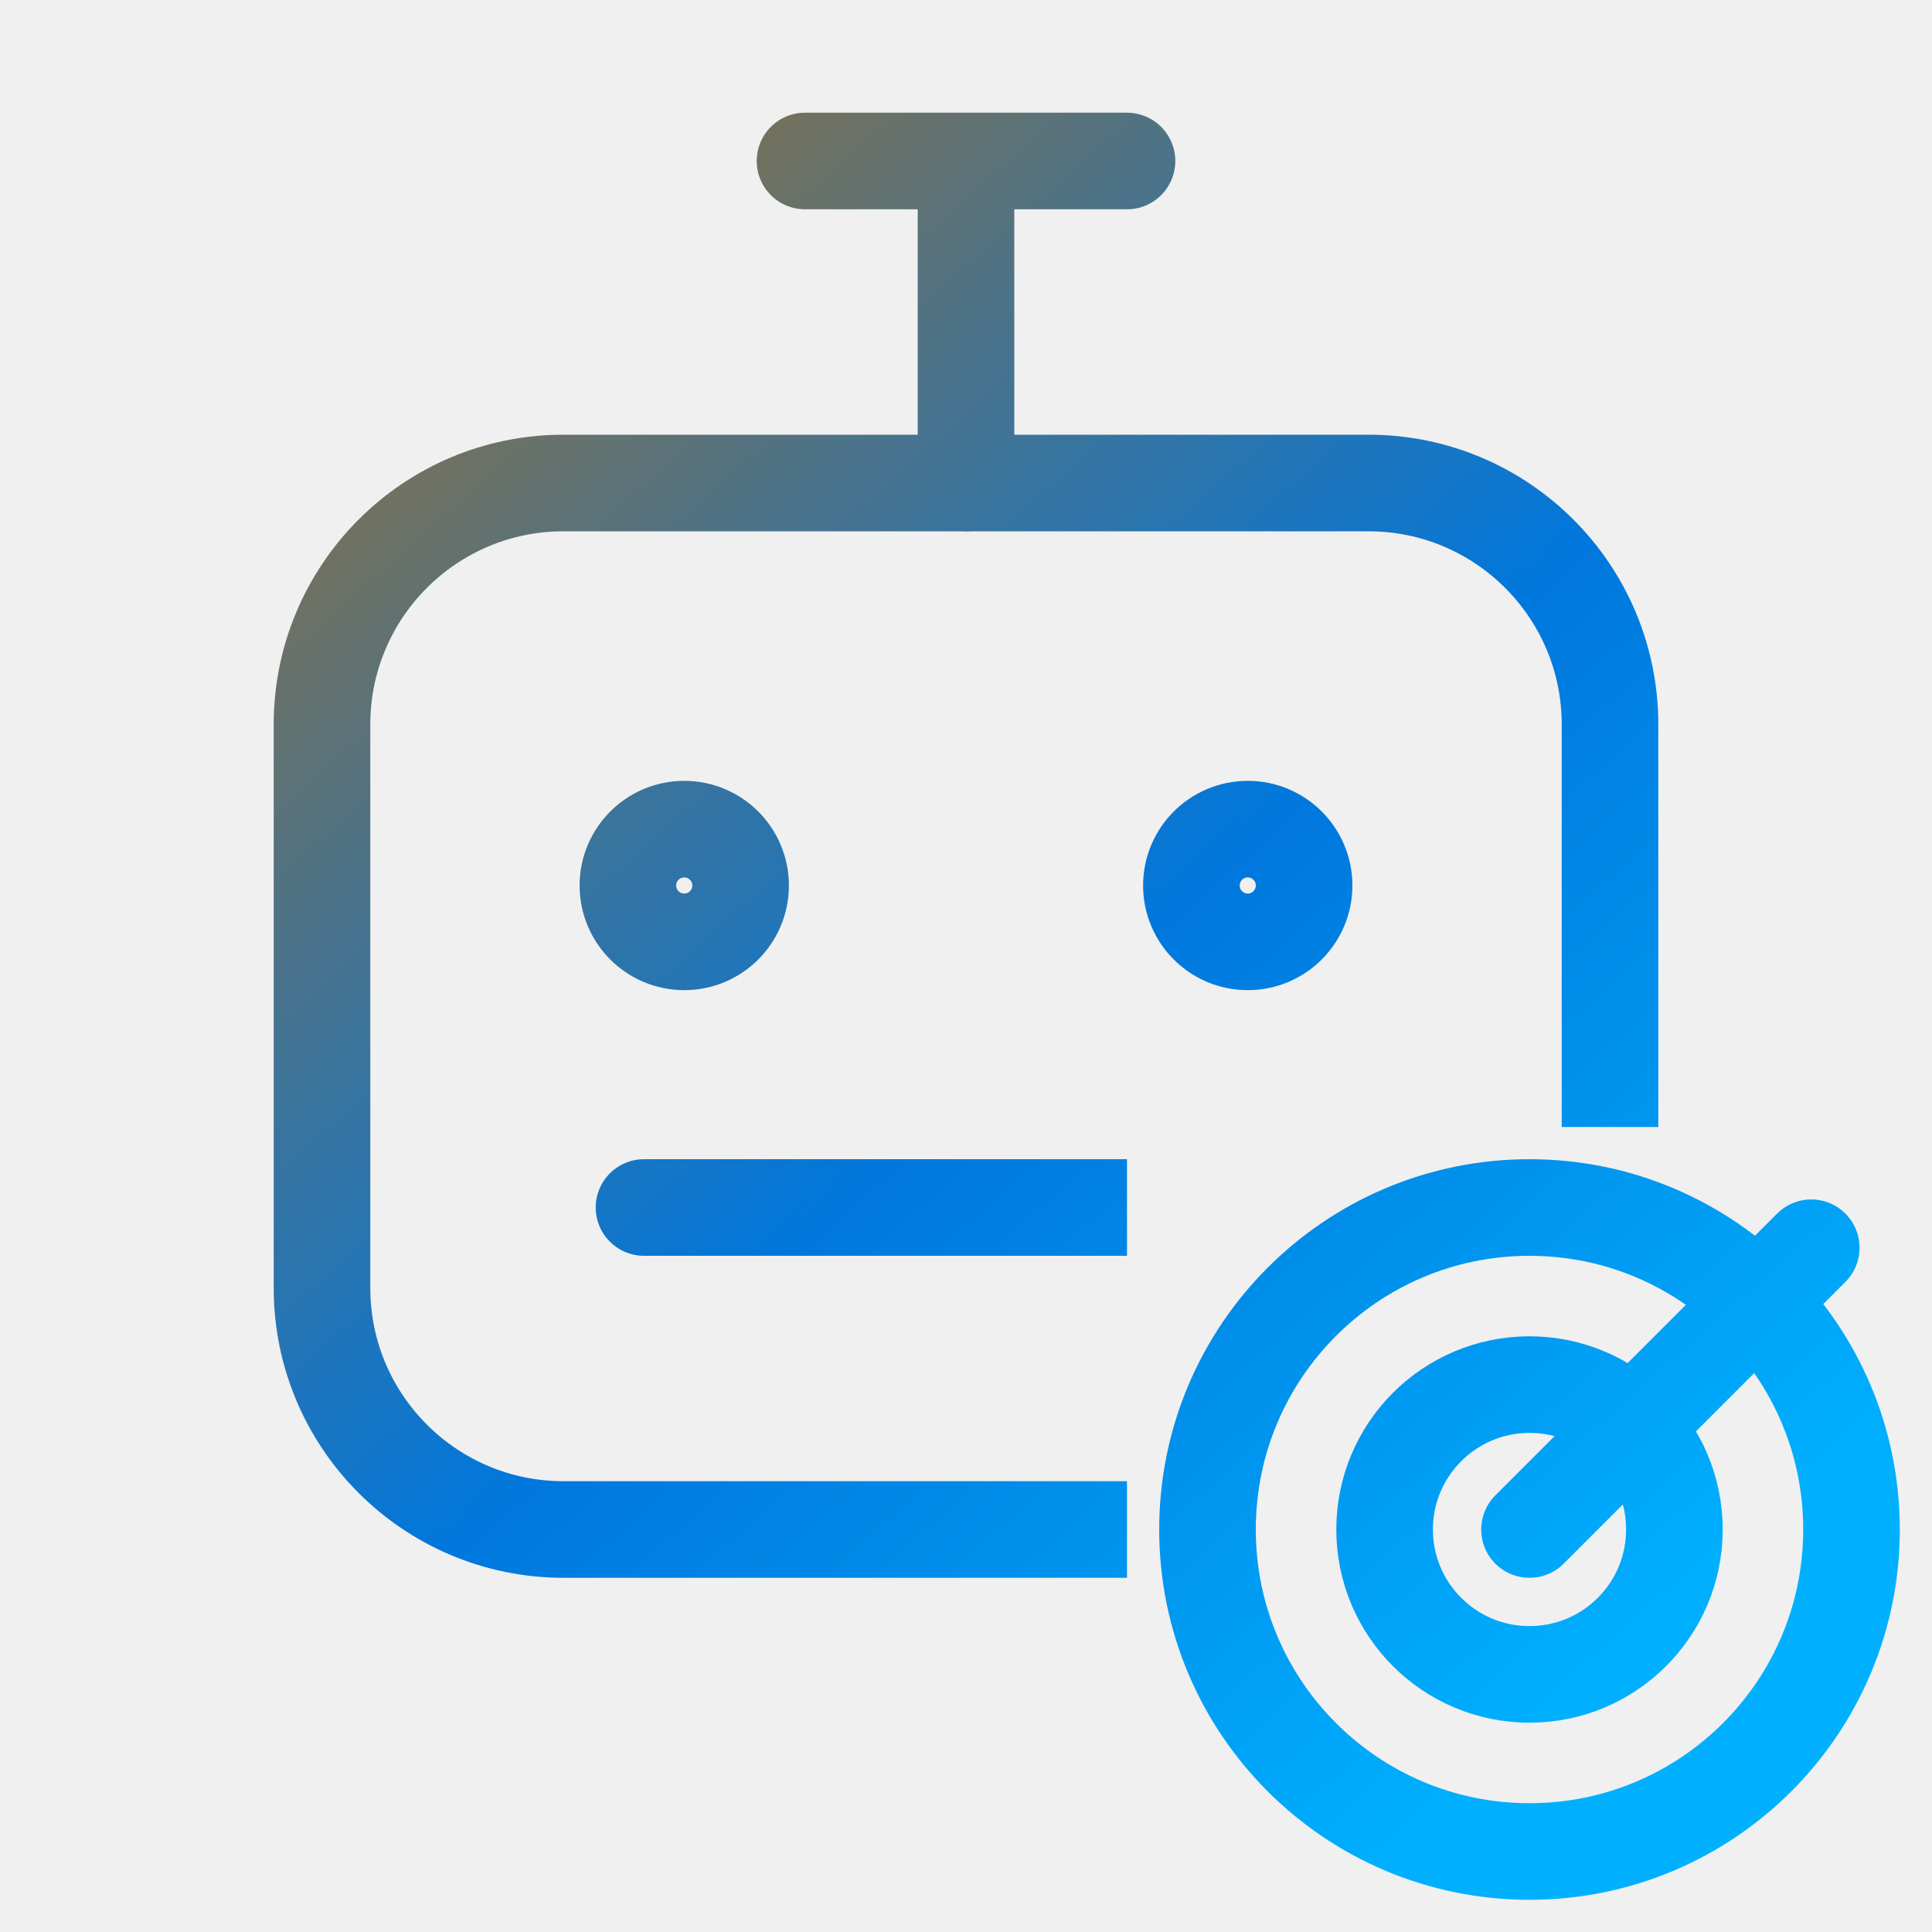
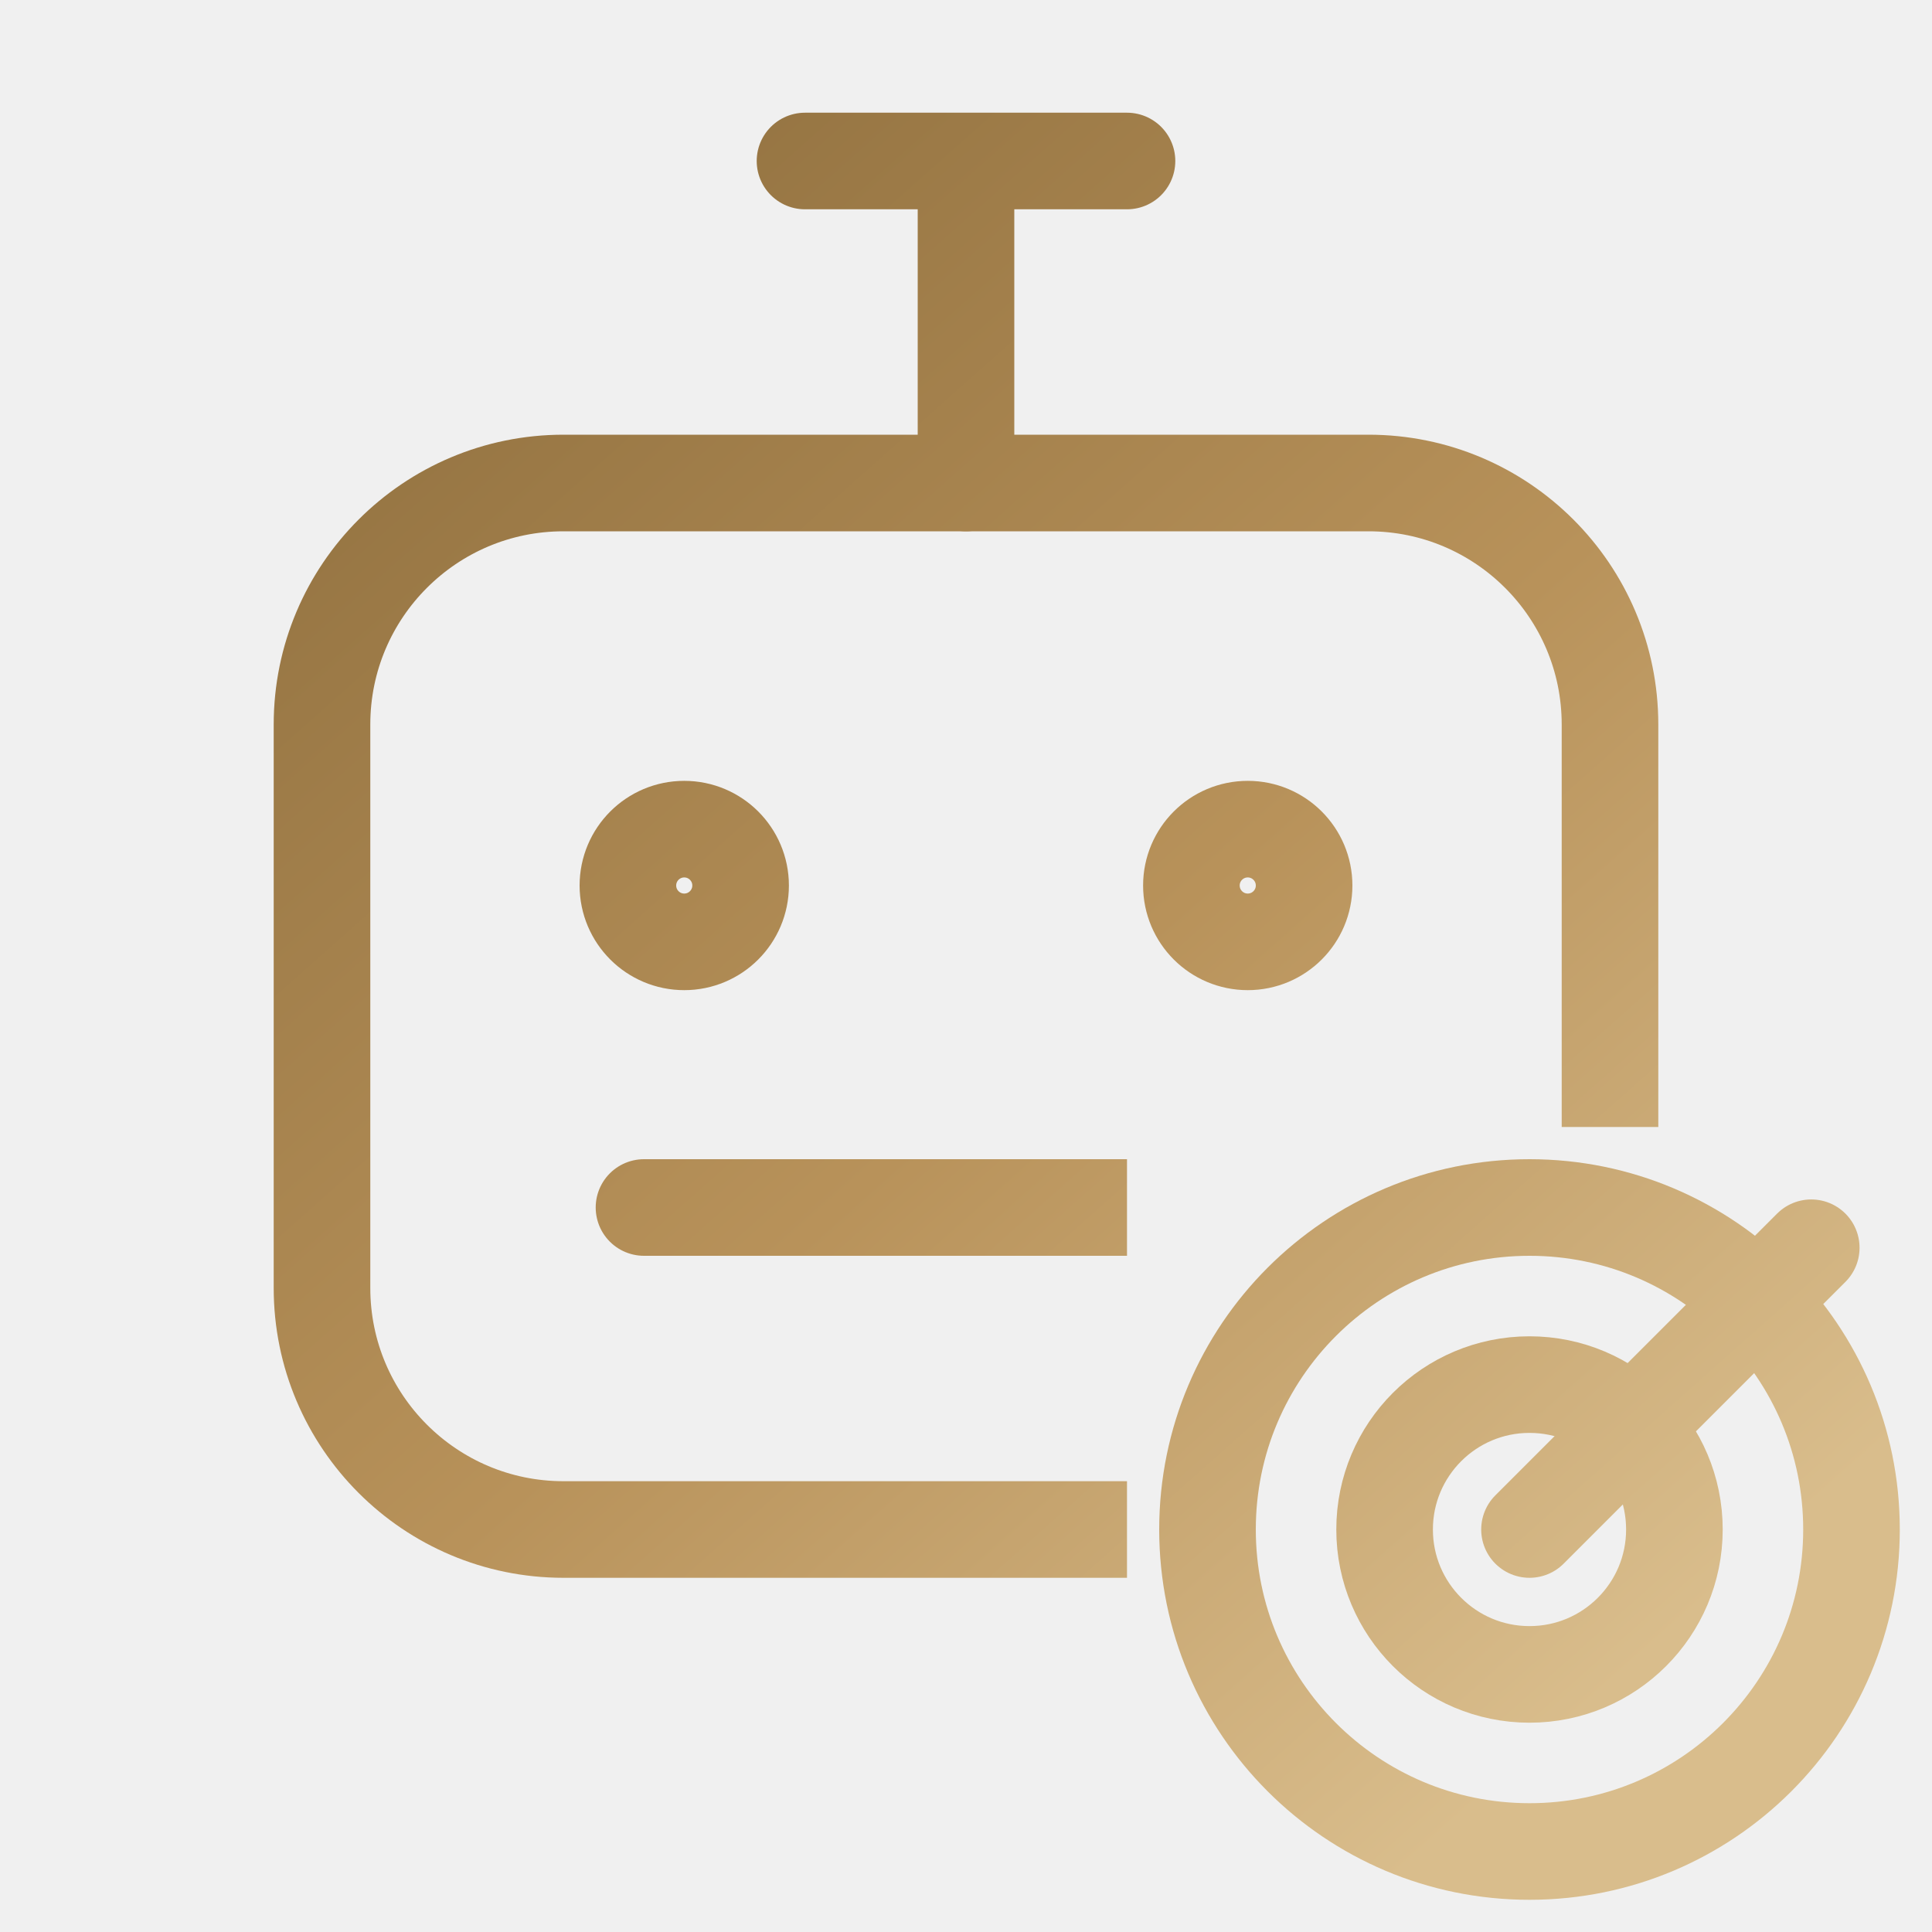
<svg xmlns="http://www.w3.org/2000/svg" viewBox="0 0 24 24" fill="none">
  <defs>
    <linearGradient id="aestheiaGradient" x1="4" y1="3" x2="20" y2="21" gradientUnits="userSpaceOnUse">
      <stop stop-color="#8f6f3e" />
-       <stop offset=".55" stop-color="#0077dd" />
-       <stop offset="1" stop-color="#00b0ff" />
+       <stop offset=".55" stop-color="#b8925a" />
+       <stop offset="1" stop-color="#d9bd8c" />
    </linearGradient>
    <mask id="roleClear">
      <rect width="24" height="24" fill="white" />
      <rect x="14" y="14" width="10" height="10" fill="black" />
    </mask>
  </defs>
  <g stroke="url(#aestheiaGradient)" stroke-width="1.2" stroke-linecap="round" stroke-linejoin="round">
    <g mask="url(#roleClear)">
      <rect x="4" y="6" width="16" height="13" rx="3" />
      <path d="M12 6V2M10 2h4M8 15h8" />
      <circle cx="8.5" cy="11" r=".7" />
      <circle cx="15.5" cy="11" r=".7" />
    </g>
    <circle cx="19" cy="19" r="4" />
    <circle cx="19" cy="19" r="1.8" />
    <path d="M19 19l3.5-3.5" />
  </g>
</svg>
